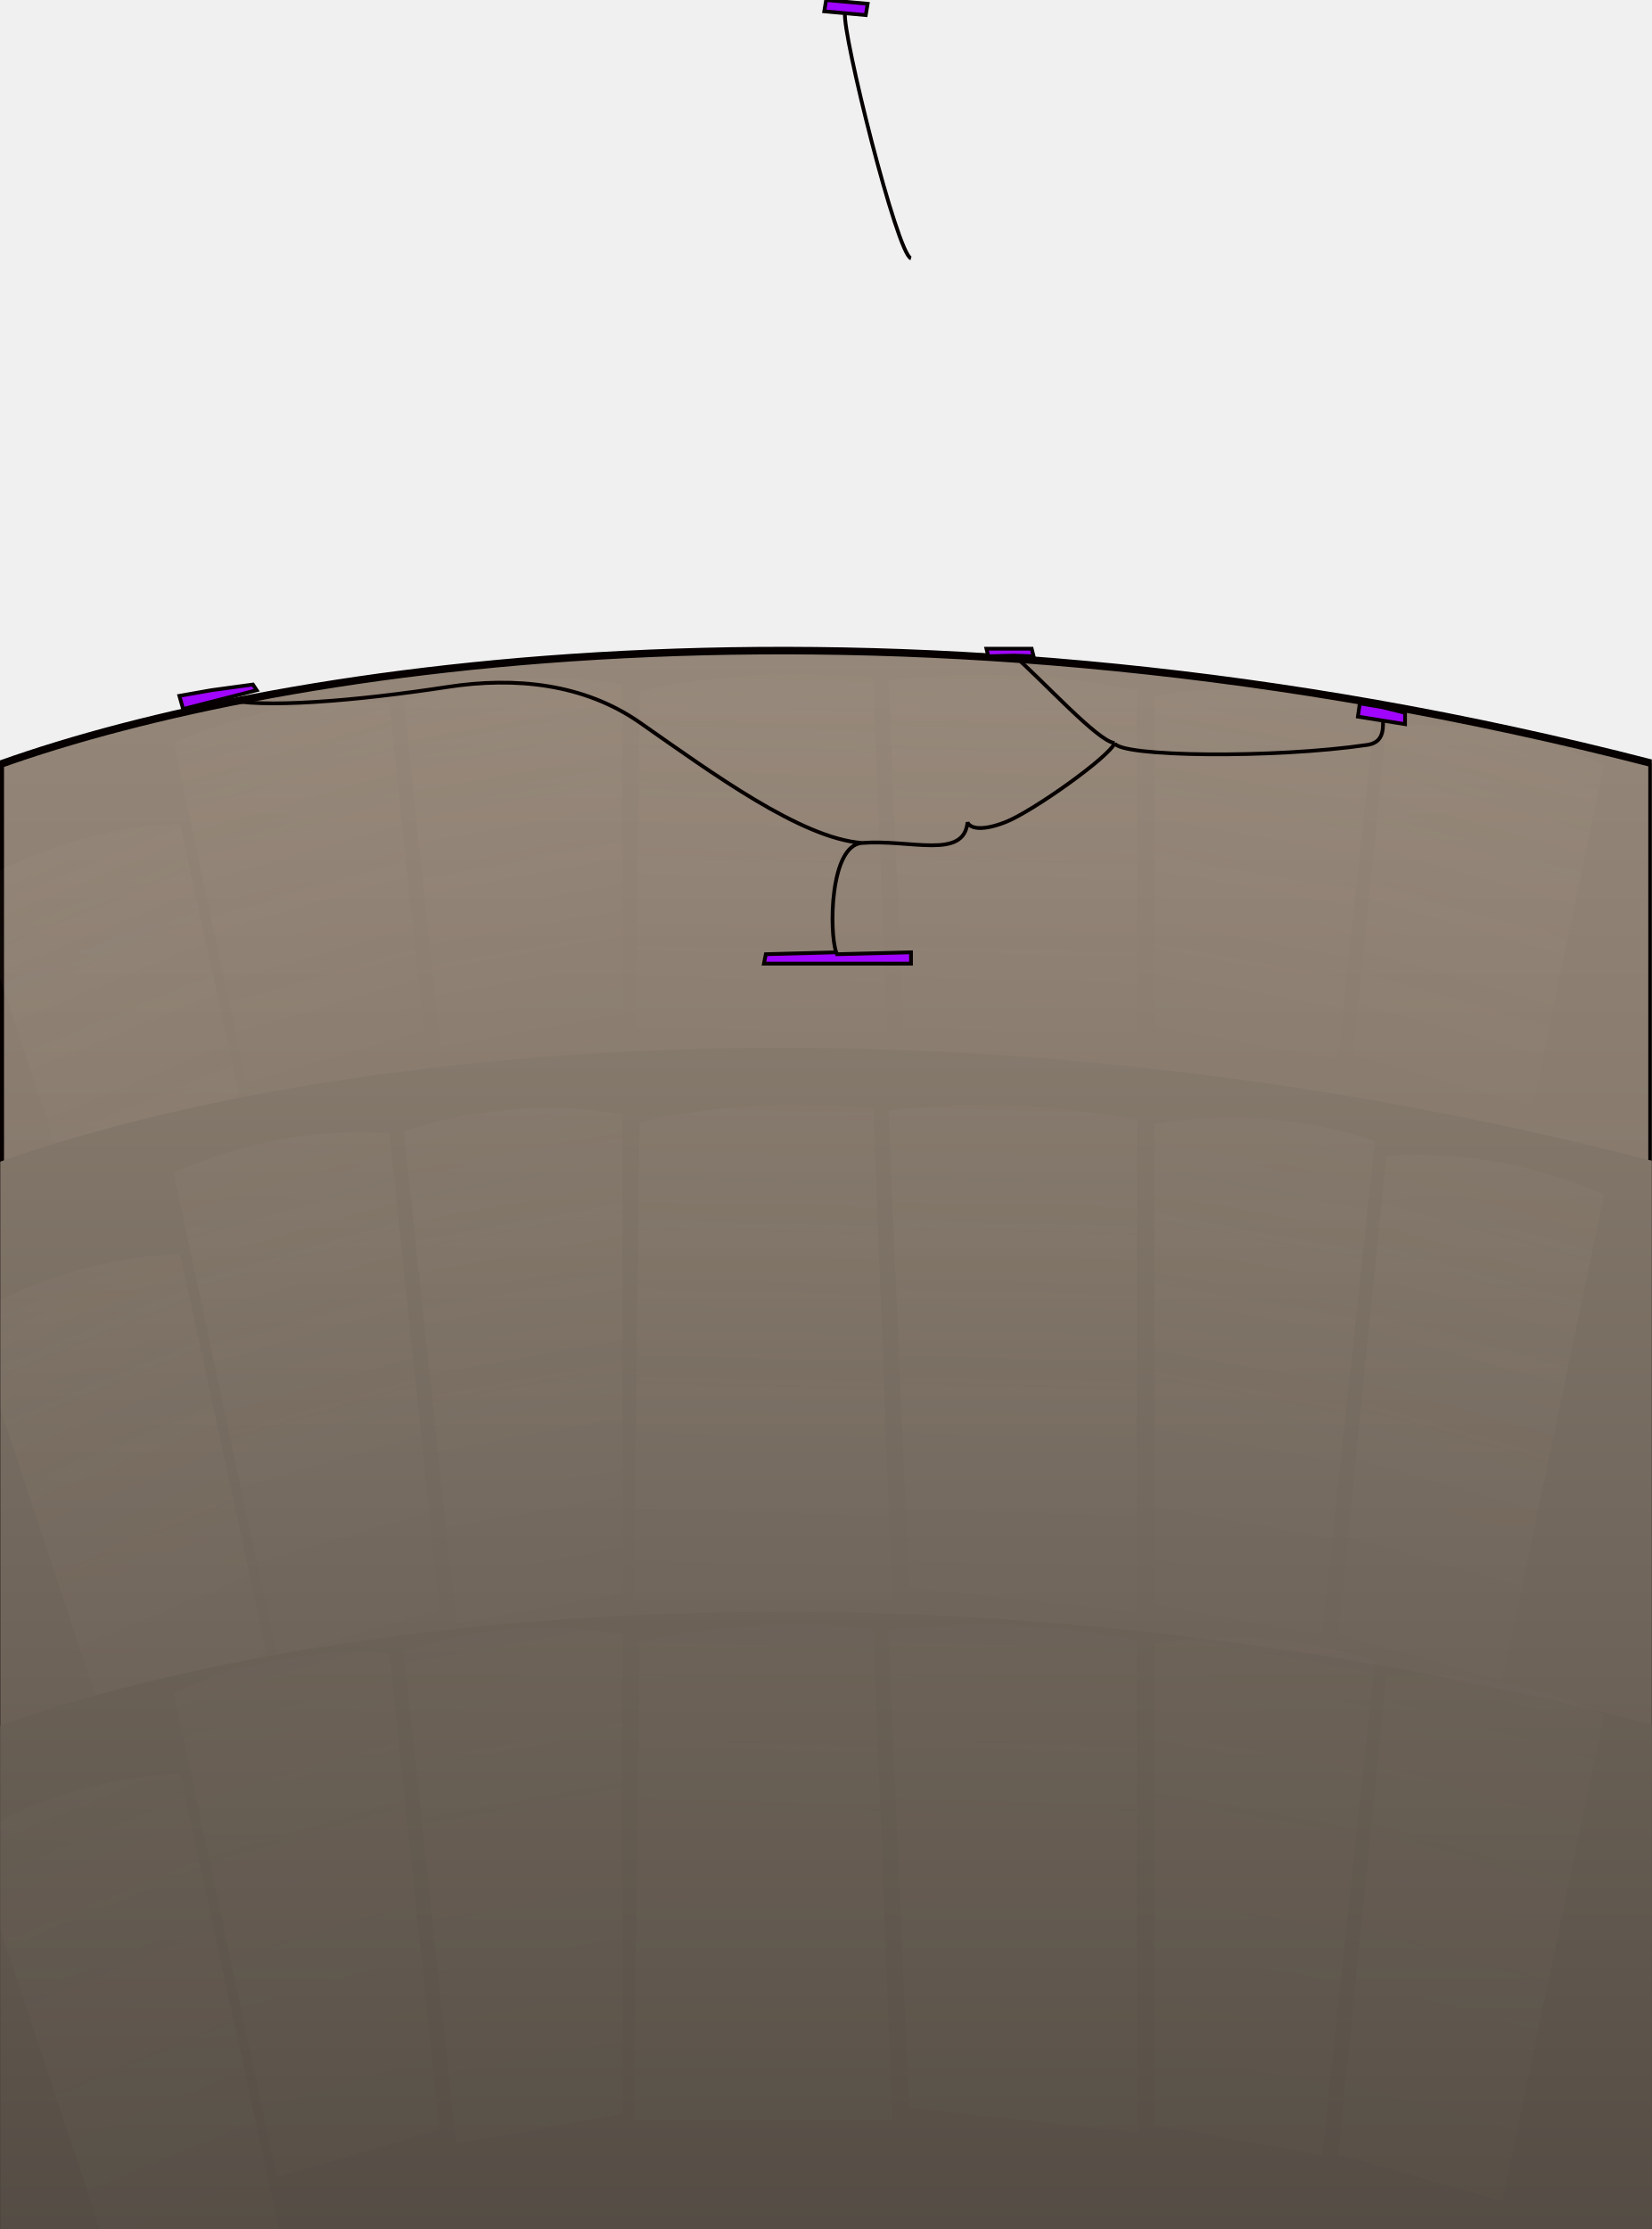
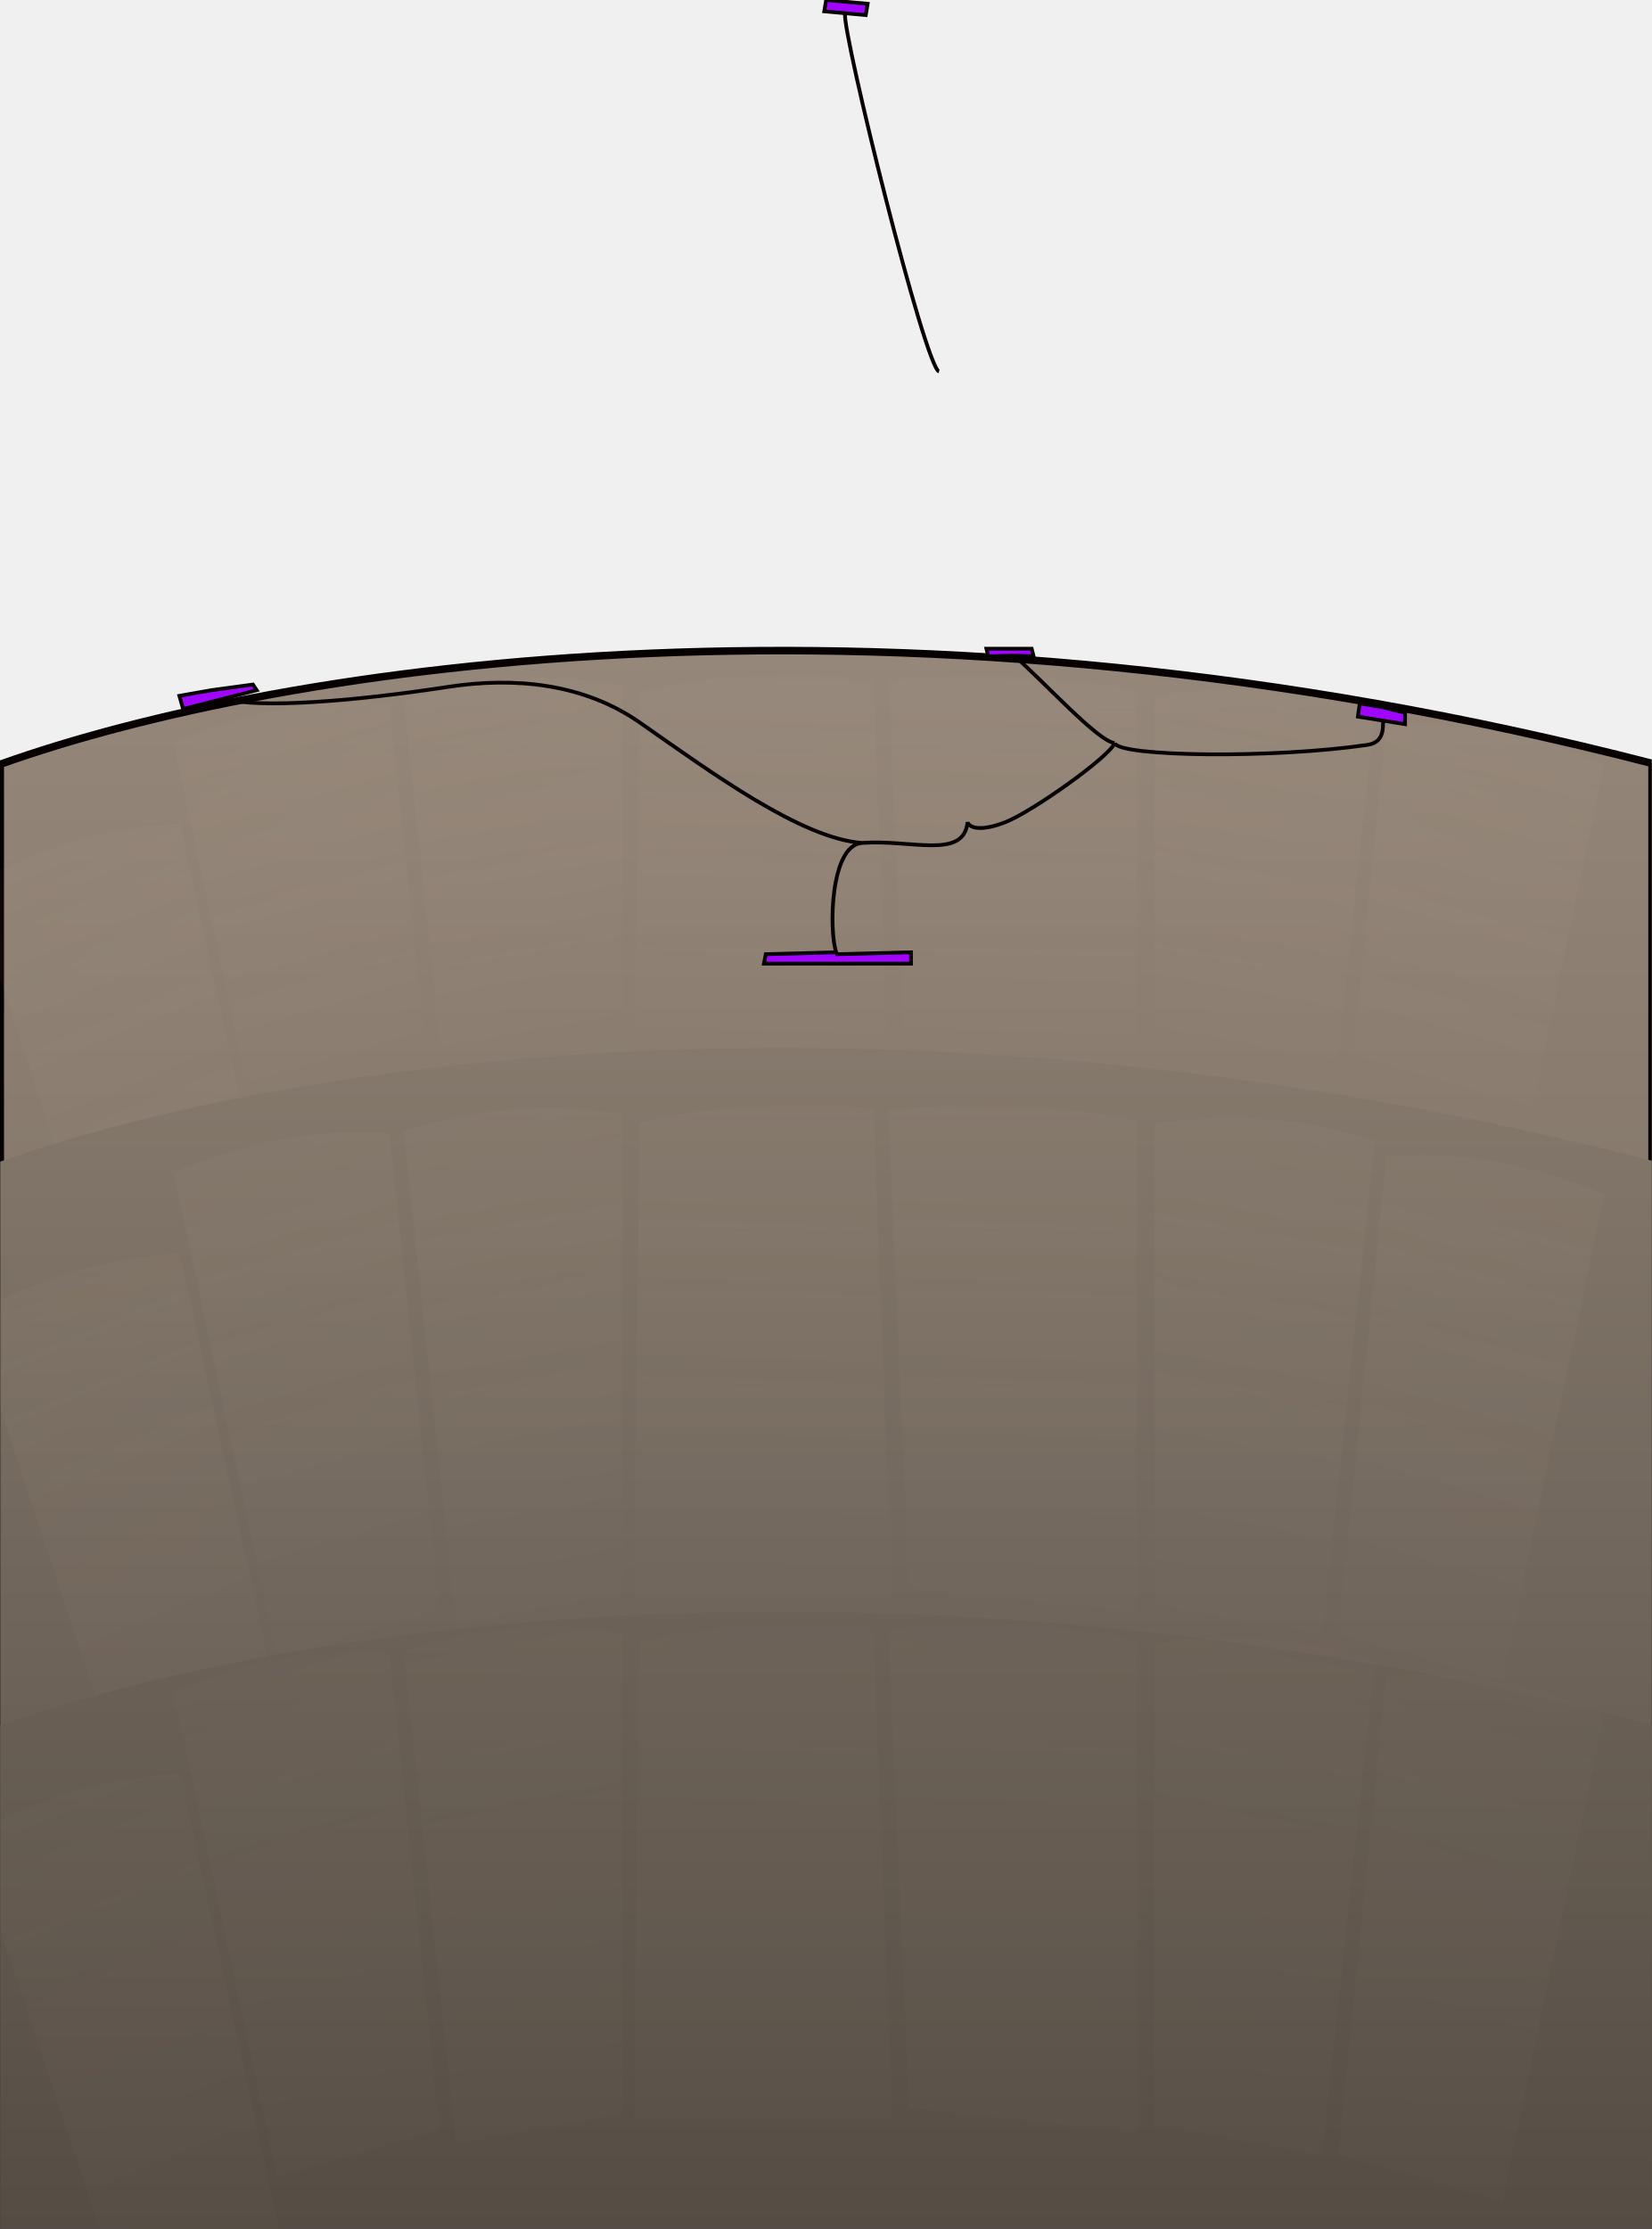
<svg xmlns="http://www.w3.org/2000/svg" width="438" height="591" viewBox="0 0 438 591" fill="none">
  <g clip-path="url(#clip0_25_5347)">
    <path d="M0.065 591.5V202.645C74.858 175.936 238.614 150.984 438.065 202.406V591.5H0.065Z" fill="url(#paint0_linear_25_5347)" stroke="#060000" stroke-width="2" />
    <path d="M306.065 184.5V184.5C325.441 181.216 345.324 182.697 363.999 188.815L364.565 189L350.565 320L306.065 312V184.5Z" fill="url(#paint1_linear_25_5347)" />
    <path d="M367.583 192.475V192.475C387.19 191.14 406.826 194.597 424.798 202.547L425.343 202.788L398.344 331.738L354.864 319.339L367.583 192.475Z" fill="url(#paint2_linear_25_5347)" />
    <path d="M165.065 181.482V181.482C145.858 178.21 126.143 179.685 107.636 185.778L107.065 185.966L120.946 316.5L165.065 308.528V181.482Z" fill="url(#paint3_linear_25_5347)" />
    <path d="M103.27 186.455V186.455C83.826 185.201 64.371 188.72 46.6 196.706L46.052 196.953L73.445 325.332L116.495 312.811L103.27 186.455Z" fill="url(#paint4_linear_25_5347)" />
    <path d="M47.736 218.369V218.369C28.272 219.248 9.319 224.873 -7.473 234.755L-7.991 235.06L33.275 359.674L74.698 342.521L47.736 218.369Z" fill="url(#paint5_linear_25_5347)" />
    <path d="M235.565 180.385V180.385C255.234 178.014 275.141 178.472 294.679 181.746L301.477 182.885L301.477 313.377L241.065 306.886L235.565 180.385Z" fill="url(#paint6_linear_25_5347)" />
    <path d="M169.614 183.275V183.275C189.262 178.918 209.473 177.671 229.507 179.579L231.566 179.775L236.566 309.775L168.066 309.775L169.614 183.275Z" fill="url(#paint7_linear_25_5347)" />
    <path d="M366.565 187.5L360.565 186.5L360.065 190L366.719 191.065L372.565 192V189L366.565 187.5Z" fill="#A006FF" />
    <path d="M224.065 3.5L218.565 3L219.065 0L230.065 1L229.565 4L224.065 3.5Z" fill="#A006FF" />
    <path d="M262.065 174L268.875 173.823L274.065 174L273.565 172H261.565L262.065 174Z" fill="#A006FF" />
    <path d="M56.065 183L47.565 184.5L48.565 188L59.382 185.226L68.065 183L67.065 181.5L56.065 183Z" fill="#A006FF" />
    <path d="M241.565 252.5L221.925 253C221.862 252.835 221.8 252.669 221.739 252.5L203.065 253L202.565 255.5H241.565V252.5Z" fill="#A006FF" />
-     <path d="M228.565 223.5C241.565 222.5 255.565 228 256.565 218C256.899 219.167 259.365 220.8 266.565 218C273.765 215.2 294.399 200.5 295.565 197M228.565 223.5C212.407 222.266 188.952 205.061 169.733 191.631C154.872 181.245 136.595 179.381 118.675 182.137C95.023 185.775 68.661 188.055 59.382 185.226M228.565 223.5C219.972 224.161 219.845 247.24 221.739 252.5M295.565 197C296.659 200.691 337.872 201.142 362.565 197.5C366.445 196.928 366.819 194.096 366.719 191.065M295.565 197C291.229 196.701 276.484 180.359 268.875 173.823M241.565 68.5C237.899 67.5 223.265 8.7 224.065 3.5M224.065 3.5L218.565 3L219.065 0L230.065 1L229.565 4L224.065 3.5ZM366.719 191.065L360.065 190L360.565 186.5L366.565 187.5L372.565 189V192L366.719 191.065ZM268.875 173.823L262.065 174L261.565 172H273.565L274.065 174L268.875 173.823ZM59.382 185.226L48.565 188L47.565 184.5L56.065 183L67.065 181.5L68.065 183L59.382 185.226ZM221.739 252.5C221.8 252.669 221.862 252.835 221.925 253L241.565 252.5V255.5H202.565L203.065 253L221.739 252.5Z" stroke="#060000" />
+     <path d="M228.565 223.5C241.565 222.5 255.565 228 256.565 218C256.899 219.167 259.365 220.8 266.565 218C273.765 215.2 294.399 200.5 295.565 197M228.565 223.5C212.407 222.266 188.952 205.061 169.733 191.631C154.872 181.245 136.595 179.381 118.675 182.137C95.023 185.775 68.661 188.055 59.382 185.226M228.565 223.5C219.972 224.161 219.845 247.24 221.739 252.5M295.565 197C296.659 200.691 337.872 201.142 362.565 197.5C366.445 196.928 366.819 194.096 366.719 191.065M295.565 197C291.229 196.701 276.484 180.359 268.875 173.823M249 98.5C245.333 97.5 223.265 8.7 224.065 3.5M224.065 3.5L218.565 3L219.065 0L230.065 1L229.565 4L224.065 3.5ZM366.719 191.065L360.065 190L360.565 186.5L366.565 187.5L372.565 189V192L366.719 191.065ZM268.875 173.823L262.065 174L261.565 172H273.565L274.065 174L268.875 173.823ZM59.382 185.226L48.565 188L47.565 184.5L56.065 183L67.065 181.5L68.065 183L59.382 185.226ZM221.739 252.5C221.8 252.669 221.862 252.835 221.925 253L241.565 252.5V255.5H202.565L203.065 253L221.739 252.5Z" stroke="#060000" />
    <path d="M0.065 591.5V308C74.858 281.291 238.614 256.339 438.065 307.761V591.5H0.065Z" fill="url(#paint8_linear_25_5347)" />
    <path d="M306.065 298V298C325.441 294.716 345.324 296.197 363.999 302.315L364.565 302.5L350.565 433.5L306.065 425.5V298Z" fill="url(#paint9_linear_25_5347)" />
    <path d="M367.583 306.475V306.475C387.19 305.14 406.826 308.597 424.798 316.547L425.343 316.788L398.344 445.738L354.864 433.339L367.583 306.475Z" fill="url(#paint10_linear_25_5347)" />
    <path d="M165.065 295.482V295.482C145.858 292.21 126.143 293.685 107.636 299.778L107.065 299.966L120.946 430.5L165.065 422.528V295.482Z" fill="url(#paint11_linear_25_5347)" />
    <path d="M103.27 300.455V300.455C83.826 299.201 64.371 302.72 46.6 310.706L46.052 310.953L73.445 439.332L116.495 426.811L103.27 300.455Z" fill="url(#paint12_linear_25_5347)" />
    <path d="M47.736 332.447V332.447C28.272 333.326 9.319 338.952 -7.473 348.833L-7.991 349.138L33.275 473.753L74.698 456.6L47.736 332.447Z" fill="url(#paint13_linear_25_5347)" />
    <path d="M235.565 294.5V294.5C255.234 292.128 275.141 292.586 294.679 295.861L301.477 297L301.477 427.491L241.065 421L235.565 294.5Z" fill="url(#paint14_linear_25_5347)" />
    <path d="M169.614 297.5V297.5C189.262 293.143 209.473 291.896 229.507 293.804L231.566 294L236.566 424L168.066 424L169.614 297.5Z" fill="url(#paint15_linear_25_5347)" />
    <path d="M0.065 591.5V457.5C74.858 430.791 238.614 405.839 438.065 457.261V591.5H0.065Z" fill="url(#paint16_linear_25_5347)" />
    <path opacity="0.5" d="M306.065 435.879V435.879C325.441 432.595 345.324 434.076 363.999 440.193L364.565 440.379L350.565 571.379L306.065 563.379V435.879Z" fill="url(#paint17_linear_25_5347)" />
    <path opacity="0.5" d="M367.583 444.354V444.354C387.19 443.019 406.826 446.476 424.798 454.426L425.343 454.667L398.344 583.617L354.864 571.218L367.583 444.354Z" fill="url(#paint18_linear_25_5347)" />
    <path opacity="0.5" d="M165.065 433.361V433.361C145.858 430.089 126.143 431.564 107.636 437.657L107.065 437.845L120.946 568.379L165.065 560.407V433.361Z" fill="url(#paint19_linear_25_5347)" />
    <path opacity="0.5" d="M103.27 438.334V438.334C83.826 437.079 64.371 440.599 46.6 448.585L46.052 448.831L73.445 577.211L116.495 564.69L103.27 438.334Z" fill="url(#paint20_linear_25_5347)" />
    <path opacity="0.5" d="M47.736 470.326V470.326C28.272 471.205 9.319 476.83 -7.473 486.712L-7.991 487.017L33.275 611.632L74.698 594.478L47.736 470.326Z" fill="url(#paint21_linear_25_5347)" />
    <path opacity="0.5" d="M235.565 432.379V432.379C255.234 430.007 275.141 430.465 294.679 433.739L301.477 434.879L301.477 565.37L241.065 558.879L235.565 432.379Z" fill="url(#paint22_linear_25_5347)" />
    <path opacity="0.5" d="M169.614 435.379V435.379C189.262 431.022 209.473 429.774 229.507 431.683L231.566 431.879L236.566 561.879L168.066 561.879L169.614 435.379Z" fill="url(#paint23_linear_25_5347)" />
  </g>
  <defs>
    <linearGradient id="paint0_linear_25_5347" x1="219.065" y1="172.5" x2="219.065" y2="1200.5" gradientUnits="userSpaceOnUse">
      <stop stop-color="#958779" />
      <stop offset="1" stop-color="#2F2B26" />
    </linearGradient>
    <linearGradient id="paint1_linear_25_5347" x1="329.565" y1="304" x2="351.065" y2="184.5" gradientUnits="userSpaceOnUse">
      <stop stop-color="#776C61" stop-opacity="0.1" />
      <stop offset="1" stop-color="#DDC9B4" stop-opacity="0.03" />
    </linearGradient>
    <linearGradient id="paint2_linear_25_5347" x1="379.045" y1="313.723" x2="412.359" y2="196.964" gradientUnits="userSpaceOnUse">
      <stop stop-color="#776C61" stop-opacity="0.1" />
      <stop offset="1" stop-color="#DDC9B4" stop-opacity="0.03" />
    </linearGradient>
    <linearGradient id="paint3_linear_25_5347" x1="141.766" y1="300.557" x2="120.242" y2="181.52" gradientUnits="userSpaceOnUse">
      <stop stop-color="#776C61" stop-opacity="0.1" />
      <stop offset="1" stop-color="#DDC9B4" stop-opacity="0.03" />
    </linearGradient>
    <linearGradient id="paint4_linear_25_5347" x1="92.493" y1="307.308" x2="58.694" y2="191.159" gradientUnits="userSpaceOnUse">
      <stop stop-color="#776C61" stop-opacity="0.1" />
      <stop offset="1" stop-color="#DDC9B4" stop-opacity="0.03" />
    </linearGradient>
    <linearGradient id="paint5_linear_25_5347" x1="50.238" y1="339.676" x2="3.941" y2="227.918" gradientUnits="userSpaceOnUse">
      <stop stop-color="#776C61" stop-opacity="0.1" />
      <stop offset="1" stop-color="#DDC9B4" stop-opacity="0.03" />
    </linearGradient>
    <linearGradient id="paint6_linear_25_5347" x1="278.282" y1="300.768" x2="281.302" y2="179.386" gradientUnits="userSpaceOnUse">
      <stop stop-color="#776C61" stop-opacity="0.1" />
      <stop offset="1" stop-color="#DDC9B4" stop-opacity="0.03" />
    </linearGradient>
    <linearGradient id="paint7_linear_25_5347" x1="212.331" y1="300.657" x2="215.35" y2="179.276" gradientUnits="userSpaceOnUse">
      <stop stop-color="#776C61" stop-opacity="0.1" />
      <stop offset="1" stop-color="#DDC9B4" stop-opacity="0.03" />
    </linearGradient>
    <linearGradient id="paint8_linear_25_5347" x1="219.065" y1="172.5" x2="219.065" y2="859" gradientUnits="userSpaceOnUse">
      <stop stop-color="#958779" />
      <stop offset="1" stop-color="#2F2B26" />
    </linearGradient>
    <linearGradient id="paint9_linear_25_5347" x1="329.565" y1="417.5" x2="351.065" y2="298" gradientUnits="userSpaceOnUse">
      <stop stop-color="#776C61" stop-opacity="0.1" />
      <stop offset="1" stop-color="#DDC9B4" stop-opacity="0.03" />
    </linearGradient>
    <linearGradient id="paint10_linear_25_5347" x1="379.045" y1="427.723" x2="412.359" y2="310.964" gradientUnits="userSpaceOnUse">
      <stop stop-color="#776C61" stop-opacity="0.1" />
      <stop offset="1" stop-color="#DDC9B4" stop-opacity="0.03" />
    </linearGradient>
    <linearGradient id="paint11_linear_25_5347" x1="141.766" y1="414.557" x2="120.242" y2="295.52" gradientUnits="userSpaceOnUse">
      <stop stop-color="#776C61" stop-opacity="0.1" />
      <stop offset="1" stop-color="#DDC9B4" stop-opacity="0.03" />
    </linearGradient>
    <linearGradient id="paint12_linear_25_5347" x1="92.493" y1="421.308" x2="58.694" y2="305.159" gradientUnits="userSpaceOnUse">
      <stop stop-color="#776C61" stop-opacity="0.1" />
      <stop offset="1" stop-color="#DDC9B4" stop-opacity="0.03" />
    </linearGradient>
    <linearGradient id="paint13_linear_25_5347" x1="50.238" y1="453.754" x2="3.941" y2="341.997" gradientUnits="userSpaceOnUse">
      <stop stop-color="#776C61" stop-opacity="0.1" />
      <stop offset="1" stop-color="#DDC9B4" stop-opacity="0.03" />
    </linearGradient>
    <linearGradient id="paint14_linear_25_5347" x1="278.282" y1="414.882" x2="281.302" y2="293.501" gradientUnits="userSpaceOnUse">
      <stop stop-color="#776C61" stop-opacity="0.1" />
      <stop offset="1" stop-color="#DDC9B4" stop-opacity="0.03" />
    </linearGradient>
    <linearGradient id="paint15_linear_25_5347" x1="212.331" y1="414.882" x2="215.35" y2="293.501" gradientUnits="userSpaceOnUse">
      <stop stop-color="#776C61" stop-opacity="0.1" />
      <stop offset="1" stop-color="#DDC9B4" stop-opacity="0.03" />
    </linearGradient>
    <linearGradient id="paint16_linear_25_5347" x1="219.065" y1="135" x2="219.065" y2="859" gradientUnits="userSpaceOnUse">
      <stop stop-color="#958779" />
      <stop offset="1" stop-color="#2F2B26" />
    </linearGradient>
    <linearGradient id="paint17_linear_25_5347" x1="329.565" y1="555.379" x2="351.065" y2="435.879" gradientUnits="userSpaceOnUse">
      <stop stop-color="#776C61" stop-opacity="0.1" />
      <stop offset="1" stop-color="#DDC9B4" stop-opacity="0.03" />
    </linearGradient>
    <linearGradient id="paint18_linear_25_5347" x1="379.045" y1="565.602" x2="412.359" y2="448.843" gradientUnits="userSpaceOnUse">
      <stop stop-color="#776C61" stop-opacity="0.1" />
      <stop offset="1" stop-color="#DDC9B4" stop-opacity="0.03" />
    </linearGradient>
    <linearGradient id="paint19_linear_25_5347" x1="141.766" y1="552.436" x2="120.242" y2="433.399" gradientUnits="userSpaceOnUse">
      <stop stop-color="#776C61" stop-opacity="0.1" />
      <stop offset="1" stop-color="#DDC9B4" stop-opacity="0.03" />
    </linearGradient>
    <linearGradient id="paint20_linear_25_5347" x1="92.493" y1="559.187" x2="58.694" y2="443.038" gradientUnits="userSpaceOnUse">
      <stop stop-color="#776C61" stop-opacity="0.1" />
      <stop offset="1" stop-color="#DDC9B4" stop-opacity="0.03" />
    </linearGradient>
    <linearGradient id="paint21_linear_25_5347" x1="50.238" y1="591.633" x2="3.941" y2="479.876" gradientUnits="userSpaceOnUse">
      <stop stop-color="#776C61" stop-opacity="0.1" />
      <stop offset="1" stop-color="#DDC9B4" stop-opacity="0.03" />
    </linearGradient>
    <linearGradient id="paint22_linear_25_5347" x1="278.282" y1="552.761" x2="281.302" y2="431.38" gradientUnits="userSpaceOnUse">
      <stop stop-color="#776C61" stop-opacity="0.1" />
      <stop offset="1" stop-color="#DDC9B4" stop-opacity="0.03" />
    </linearGradient>
    <linearGradient id="paint23_linear_25_5347" x1="212.331" y1="552.761" x2="215.35" y2="431.38" gradientUnits="userSpaceOnUse">
      <stop stop-color="#776C61" stop-opacity="0.1" />
      <stop offset="1" stop-color="#DDC9B4" stop-opacity="0.03" />
    </linearGradient>
    <clipPath id="clip0_25_5347">
      <rect width="438" height="591" fill="white" />
    </clipPath>
  </defs>
</svg>
